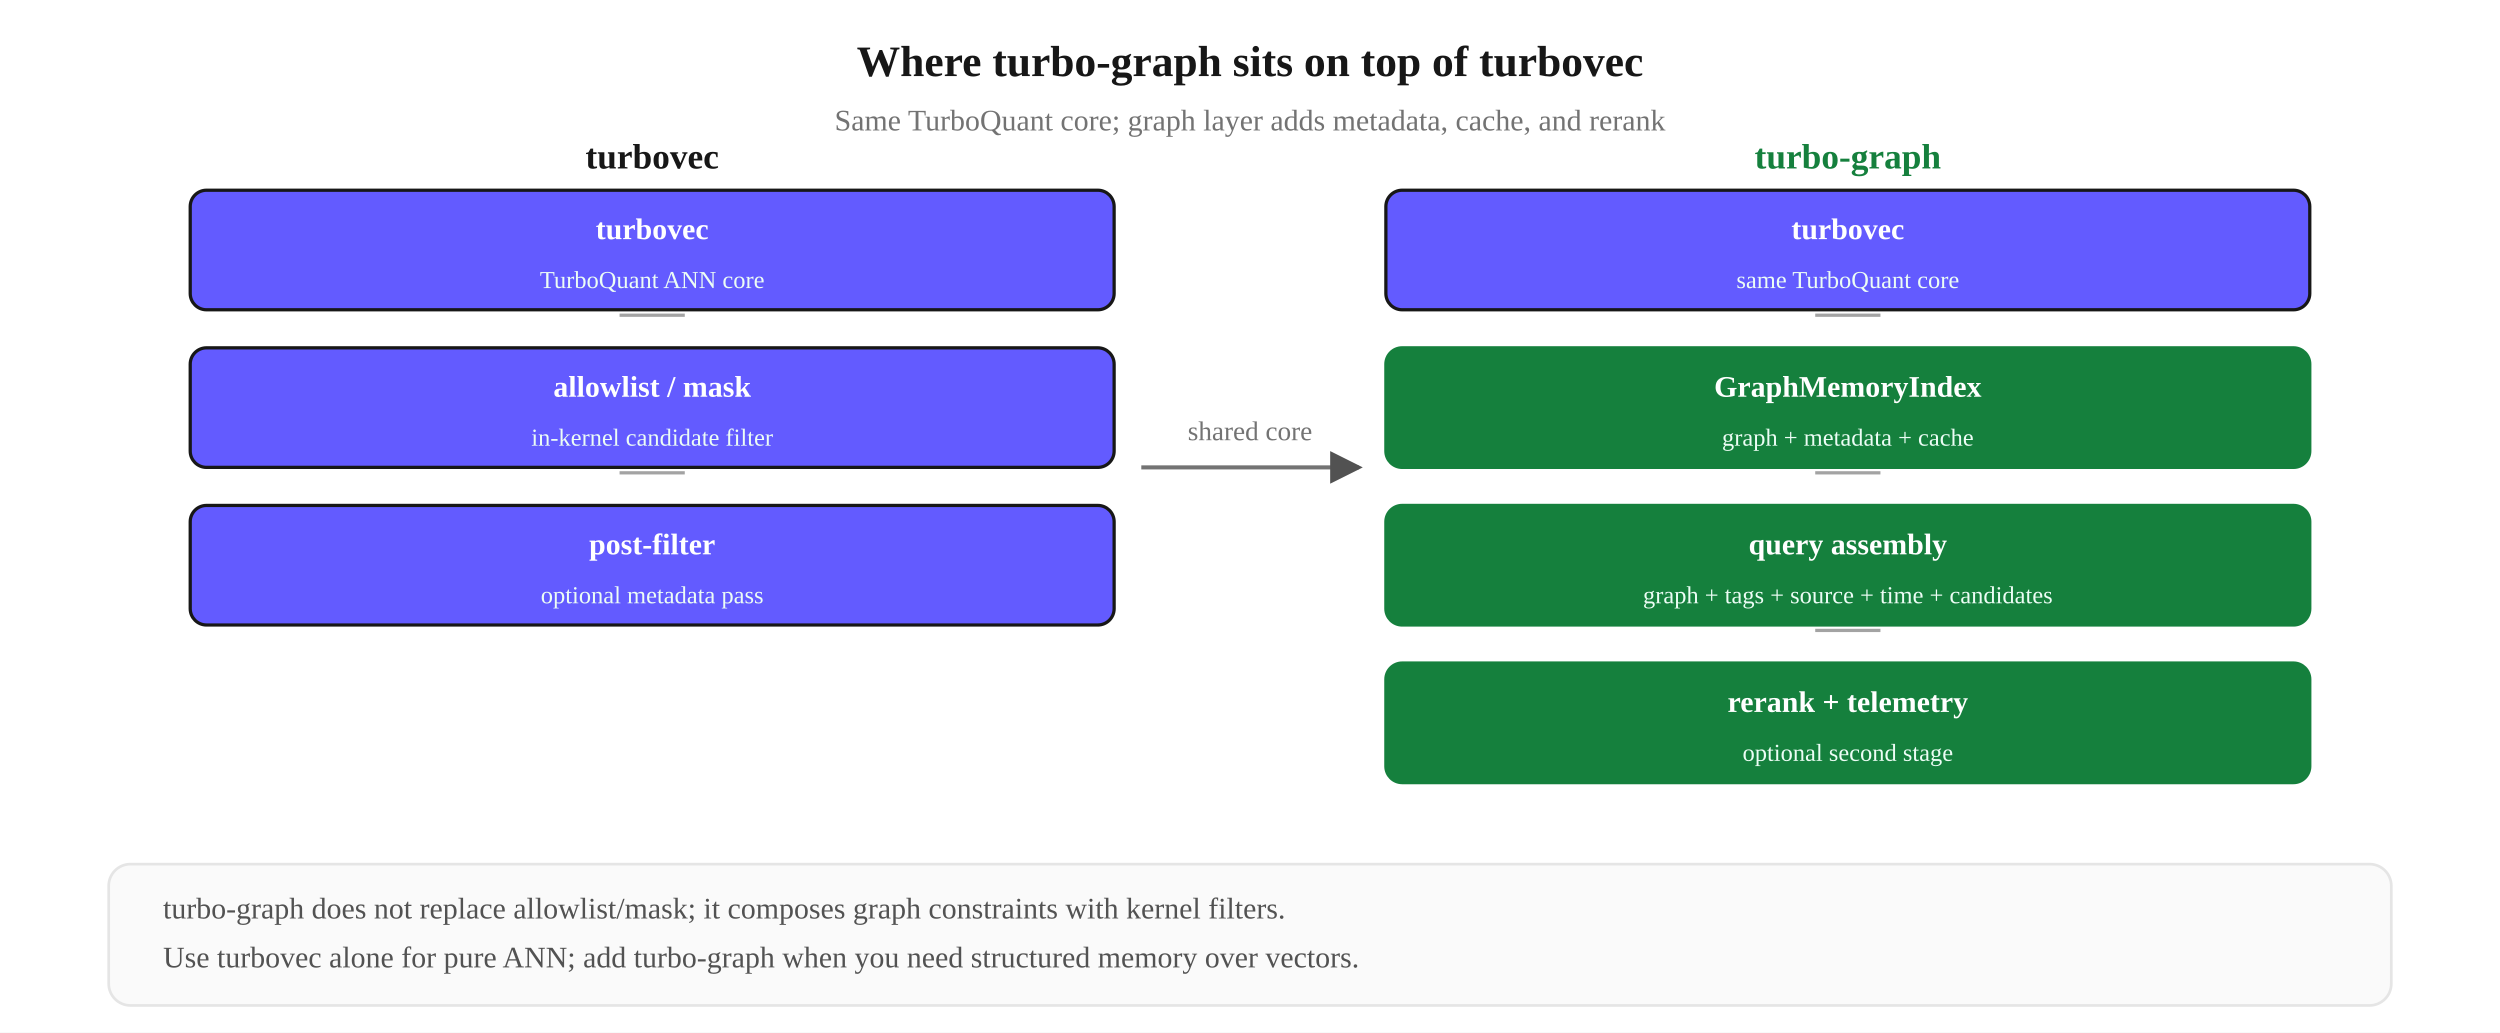
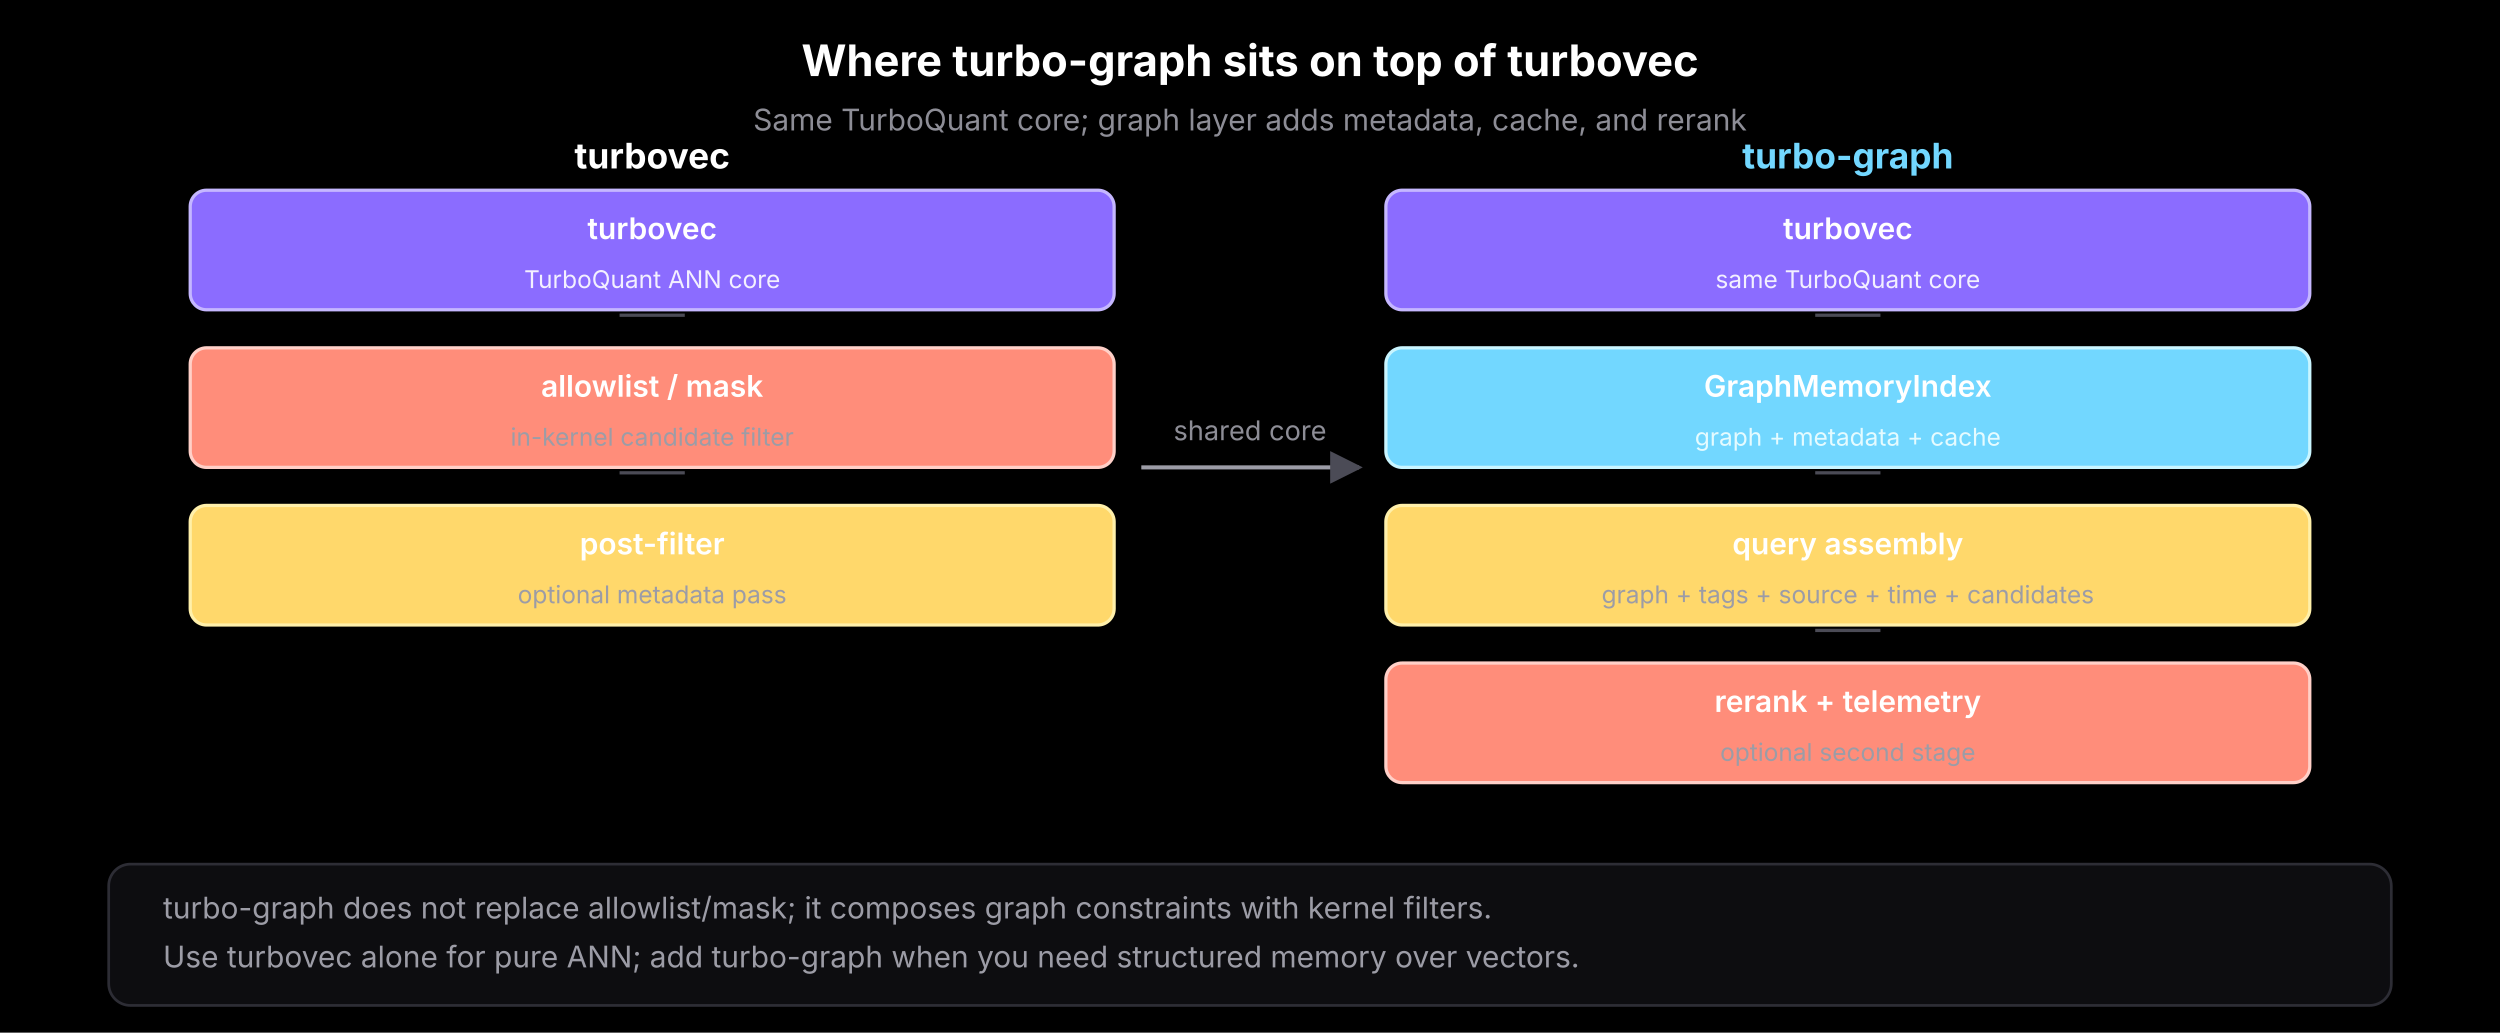
<svg xmlns="http://www.w3.org/2000/svg" viewBox="0 0 920 380" width="920" height="380">
  <style>
-   .title { font: 700 20px -apple-system, BlinkMacSystemFont, "Segoe UI", sans-serif; fill: #0f172a; }
-   .subtitle { font: 400 12px -apple-system, BlinkMacSystemFont, "Segoe UI", sans-serif; fill: #475569; }
-   .panel { font: 700 14px -apple-system, BlinkMacSystemFont, "Segoe UI", sans-serif; fill: #0f172a; }
-   .label { font: 600 12px -apple-system, BlinkMacSystemFont, "Segoe UI", sans-serif; fill: #0f172a; }
-   .secondary { font: 400 11px -apple-system, BlinkMacSystemFont, "Segoe UI", sans-serif; fill: #475569; }
-   .tick { font: 400 11px -apple-system, BlinkMacSystemFont, "Segoe UI", sans-serif; fill: #64748b; }
-   .value { font: 700 11px -apple-system, BlinkMacSystemFont, "Segoe UI", sans-serif; fill: #0f172a; }
-   .value-accent { font: 700 11px -apple-system, BlinkMacSystemFont, "Segoe UI", sans-serif; fill: #4338ca; }
-   .axis { font: 600 12px -apple-system, BlinkMacSystemFont, "Segoe UI", sans-serif; fill: #334155; }
-   .legend { font: 600 12px -apple-system, BlinkMacSystemFont, "Segoe UI", sans-serif; fill: #0f172a; }
+   text { font-family: -apple-system, BlinkMacSystemFont, "Segoe UI", sans-serif; }
+   .title { font: 700 20px -apple-system, BlinkMacSystemFont, "Segoe UI", sans-serif; fill: #ffffff; }
+   .subtitle { font: 400 12px -apple-system, BlinkMacSystemFont, "Segoe UI", sans-serif; fill: #8d8d96; }
+   .panel { font: 700 14px -apple-system, BlinkMacSystemFont, "Segoe UI", sans-serif; fill: #ffffff; }
+   .label { font: 600 12px -apple-system, BlinkMacSystemFont, "Segoe UI", sans-serif; fill: #f5f5f7; }
+   .secondary { font: 400 11px -apple-system, BlinkMacSystemFont, "Segoe UI", sans-serif; fill: #9c9ca6; }
+   .tick { font: 400 11px -apple-system, BlinkMacSystemFont, "Segoe UI", sans-serif; fill: #777782; }
+   .value { font: 700 11px -apple-system, BlinkMacSystemFont, "Segoe UI", sans-serif; fill: #f5f5f7; }
+   .value-accent { font: 700 11px -apple-system, BlinkMacSystemFont, "Segoe UI", sans-serif; fill: #d8d0ff; }
+   .axis { font: 600 12px -apple-system, BlinkMacSystemFont, "Segoe UI", sans-serif; fill: #d7d7df; }
+   .legend { font: 600 12px -apple-system, BlinkMacSystemFont, "Segoe UI", sans-serif; fill: #f5f5f7; }
</style>
  <defs>
    <marker id="arr" markerWidth="8" markerHeight="8" refX="7" refY="4" orient="auto">
-       <path d="M0,0 L8,4 L0,8 z" fill="#525252" />
+       <path d="M0,0 L8,4 L0,8 z" fill="#4b4b56" />
    </marker>
  </defs>
-   <rect width="100%" height="100%" fill="#ffffff" />
-   <text x="460" y="28" text-anchor="middle" font-size="16" font-weight="700" fill="#171717">Where turbo-graph sits on top of turbovec</text>
-   <text x="460" y="48" text-anchor="middle" font-size="11" fill="#737373">Same TurboQuant core; graph layer adds metadata, cache, and rerank</text>
-   <text x="240" y="62" text-anchor="middle" font-size="13" font-weight="700" fill="#171717">turbovec</text>
-   <text x="680" y="62" text-anchor="middle" font-size="13" font-weight="700" fill="#15803d">turbo-graph</text>
-   <rect x="70.0" y="70" width="340" height="44" rx="6" fill="#635bff" stroke="#171717" stroke-width="1.2" />
+   <rect width="100%" height="100%" fill="#000000" />
+   <text x="460" y="28" text-anchor="middle" font-size="16" font-weight="700" fill="#ffffff">Where turbo-graph sits on top of turbovec</text>
+   <text x="460" y="48" text-anchor="middle" font-size="11" fill="#8d8d96">Same TurboQuant core; graph layer adds metadata, cache, and rerank</text>
+   <text x="240" y="62" text-anchor="middle" font-size="13" font-weight="700" fill="#ffffff">turbovec</text>
+   <text x="680" y="62" text-anchor="middle" font-size="13" font-weight="700" fill="#72d7ff">turbo-graph</text>
+   <rect x="70.0" y="70" width="340" height="44" rx="6" fill="#8b6cff" stroke="#c5b7ff" stroke-width="1.2" />
  <text x="240.0" y="88.0" text-anchor="middle" font-size="11" font-weight="600" fill="#ffffff">turbovec</text>
-   <text x="240.0" y="106.0" text-anchor="middle" font-size="9" fill="#ecfdf5">TurboQuant ANN core</text>
-   <line x1="228.0" y1="116" x2="252.0" y2="116" stroke="#a3a3a3" stroke-width="1.2" />
-   <rect x="70.0" y="128" width="340" height="44" rx="6" fill="#635bff" stroke="#171717" stroke-width="1.2" />
+   <text x="240.0" y="106.0" text-anchor="middle" font-size="9" fill="#f3f0ff">TurboQuant ANN core</text>
+   <line x1="228.0" y1="116" x2="252.0" y2="116" stroke="#4b4b56" stroke-width="1.2" />
+   <rect x="70.0" y="128" width="340" height="44" rx="6" fill="#ff8d7a" stroke="#ffd0c8" stroke-width="1.2" />
  <text x="240.0" y="146.0" text-anchor="middle" font-size="11" font-weight="600" fill="#ffffff">allowlist / mask</text>
-   <text x="240.0" y="164.0" text-anchor="middle" font-size="9" fill="#ecfdf5">in-kernel candidate filter</text>
-   <line x1="228.0" y1="174" x2="252.0" y2="174" stroke="#a3a3a3" stroke-width="1.2" />
-   <rect x="70.0" y="186" width="340" height="44" rx="6" fill="#635bff" stroke="#171717" stroke-width="1.2" />
+   <text x="240.0" y="164.0" text-anchor="middle" font-size="9" fill="#9c9ca6">in-kernel candidate filter</text>
+   <line x1="228.0" y1="174" x2="252.0" y2="174" stroke="#4b4b56" stroke-width="1.2" />
+   <rect x="70.0" y="186" width="340" height="44" rx="6" fill="#ffd86b" stroke="#fff0aa" stroke-width="1.2" />
  <text x="240.0" y="204.0" text-anchor="middle" font-size="11" font-weight="600" fill="#ffffff">post-filter</text>
-   <text x="240.0" y="222.0" text-anchor="middle" font-size="9" fill="#ecfdf5">optional metadata pass</text>
-   <rect x="510.0" y="70" width="340" height="44" rx="6" fill="#635bff" stroke="#171717" stroke-width="1.2" />
+   <text x="240.0" y="222.0" text-anchor="middle" font-size="9" fill="#9c9ca6">optional metadata pass</text>
+   <rect x="510.0" y="70" width="340" height="44" rx="6" fill="#8b6cff" stroke="#c5b7ff" stroke-width="1.2" />
  <text x="680.0" y="88.0" text-anchor="middle" font-size="11" font-weight="600" fill="#ffffff">turbovec</text>
-   <text x="680.0" y="106.0" text-anchor="middle" font-size="9" fill="#ecfdf5">same TurboQuant core</text>
-   <line x1="668.0" y1="116" x2="692.0" y2="116" stroke="#a3a3a3" stroke-width="1.2" />
-   <rect x="510.0" y="128" width="340" height="44" rx="6" fill="#15803d" stroke="#15803d" stroke-width="1.2" />
+   <text x="680.0" y="106.0" text-anchor="middle" font-size="9" fill="#f3f0ff">same TurboQuant core</text>
+   <line x1="668.0" y1="116" x2="692.0" y2="116" stroke="#4b4b56" stroke-width="1.2" />
+   <rect x="510.0" y="128" width="340" height="44" rx="6" fill="#72d7ff" stroke="#c9f5ff" stroke-width="1.2" />
  <text x="680.0" y="146.0" text-anchor="middle" font-size="11" font-weight="600" fill="#ffffff">GraphMemoryIndex</text>
-   <text x="680.0" y="164.0" text-anchor="middle" font-size="9" fill="#ecfdf5">graph + metadata + cache</text>
-   <line x1="668.0" y1="174" x2="692.0" y2="174" stroke="#a3a3a3" stroke-width="1.2" />
-   <rect x="510.0" y="186" width="340" height="44" rx="6" fill="#15803d" stroke="#15803d" stroke-width="1.2" />
+   <text x="680.0" y="164.0" text-anchor="middle" font-size="9" fill="#e5fbff">graph + metadata + cache</text>
+   <line x1="668.0" y1="174" x2="692.0" y2="174" stroke="#4b4b56" stroke-width="1.2" />
+   <rect x="510.0" y="186" width="340" height="44" rx="6" fill="#ffd86b" stroke="#fff0aa" stroke-width="1.2" />
  <text x="680.0" y="204.0" text-anchor="middle" font-size="11" font-weight="600" fill="#ffffff">query assembly</text>
-   <text x="680.0" y="222.0" text-anchor="middle" font-size="9" fill="#ecfdf5">graph + tags + source + time + candidates</text>
-   <line x1="668.0" y1="232" x2="692.0" y2="232" stroke="#a3a3a3" stroke-width="1.2" />
-   <rect x="510.0" y="244" width="340" height="44" rx="6" fill="#15803d" stroke="#15803d" stroke-width="1.2" />
+   <text x="680.0" y="222.0" text-anchor="middle" font-size="9" fill="#9c9ca6">graph + tags + source + time + candidates</text>
+   <line x1="668.0" y1="232" x2="692.0" y2="232" stroke="#4b4b56" stroke-width="1.2" />
+   <rect x="510.0" y="244" width="340" height="44" rx="6" fill="#ff8d7a" stroke="#ffd0c8" stroke-width="1.2" />
  <text x="680.0" y="262.0" text-anchor="middle" font-size="11" font-weight="600" fill="#ffffff">rerank + telemetry</text>
-   <text x="680.0" y="280.0" text-anchor="middle" font-size="9" fill="#ecfdf5">optional second stage</text>
-   <line x1="420" y1="172.0" x2="500" y2="172.0" stroke="#737373" stroke-width="1.5" marker-end="url(#arr)" />
-   <text x="460" y="162" text-anchor="middle" font-size="10" fill="#737373">shared core</text>
-   <rect x="40" y="318" width="840" height="52" rx="8" fill="#fafafa" stroke="#e5e5e5" />
-   <text x="60" y="338" font-size="11" fill="#525252">turbo-graph does not replace allowlist/mask; it composes graph constraints with kernel filters.</text>
-   <text x="60" y="356" font-size="11" fill="#525252">Use turbovec alone for pure ANN; add turbo-graph when you need structured memory over vectors.</text>
+   <text x="680.0" y="280.0" text-anchor="middle" font-size="9" fill="#9c9ca6">optional second stage</text>
+   <line x1="420" y1="172.0" x2="500" y2="172.0" stroke="#9c9ca6" stroke-width="1.5" marker-end="url(#arr)" />
+   <text x="460" y="162" text-anchor="middle" font-size="10" fill="#8d8d96">shared core</text>
+   <rect x="40" y="318" width="840" height="52" rx="8" fill="#0d0d10" stroke="#2d2d35" />
+   <text x="60" y="338" font-size="11" fill="#9c9ca6">turbo-graph does not replace allowlist/mask; it composes graph constraints with kernel filters.</text>
+   <text x="60" y="356" font-size="11" fill="#9c9ca6">Use turbovec alone for pure ANN; add turbo-graph when you need structured memory over vectors.</text>
</svg>
